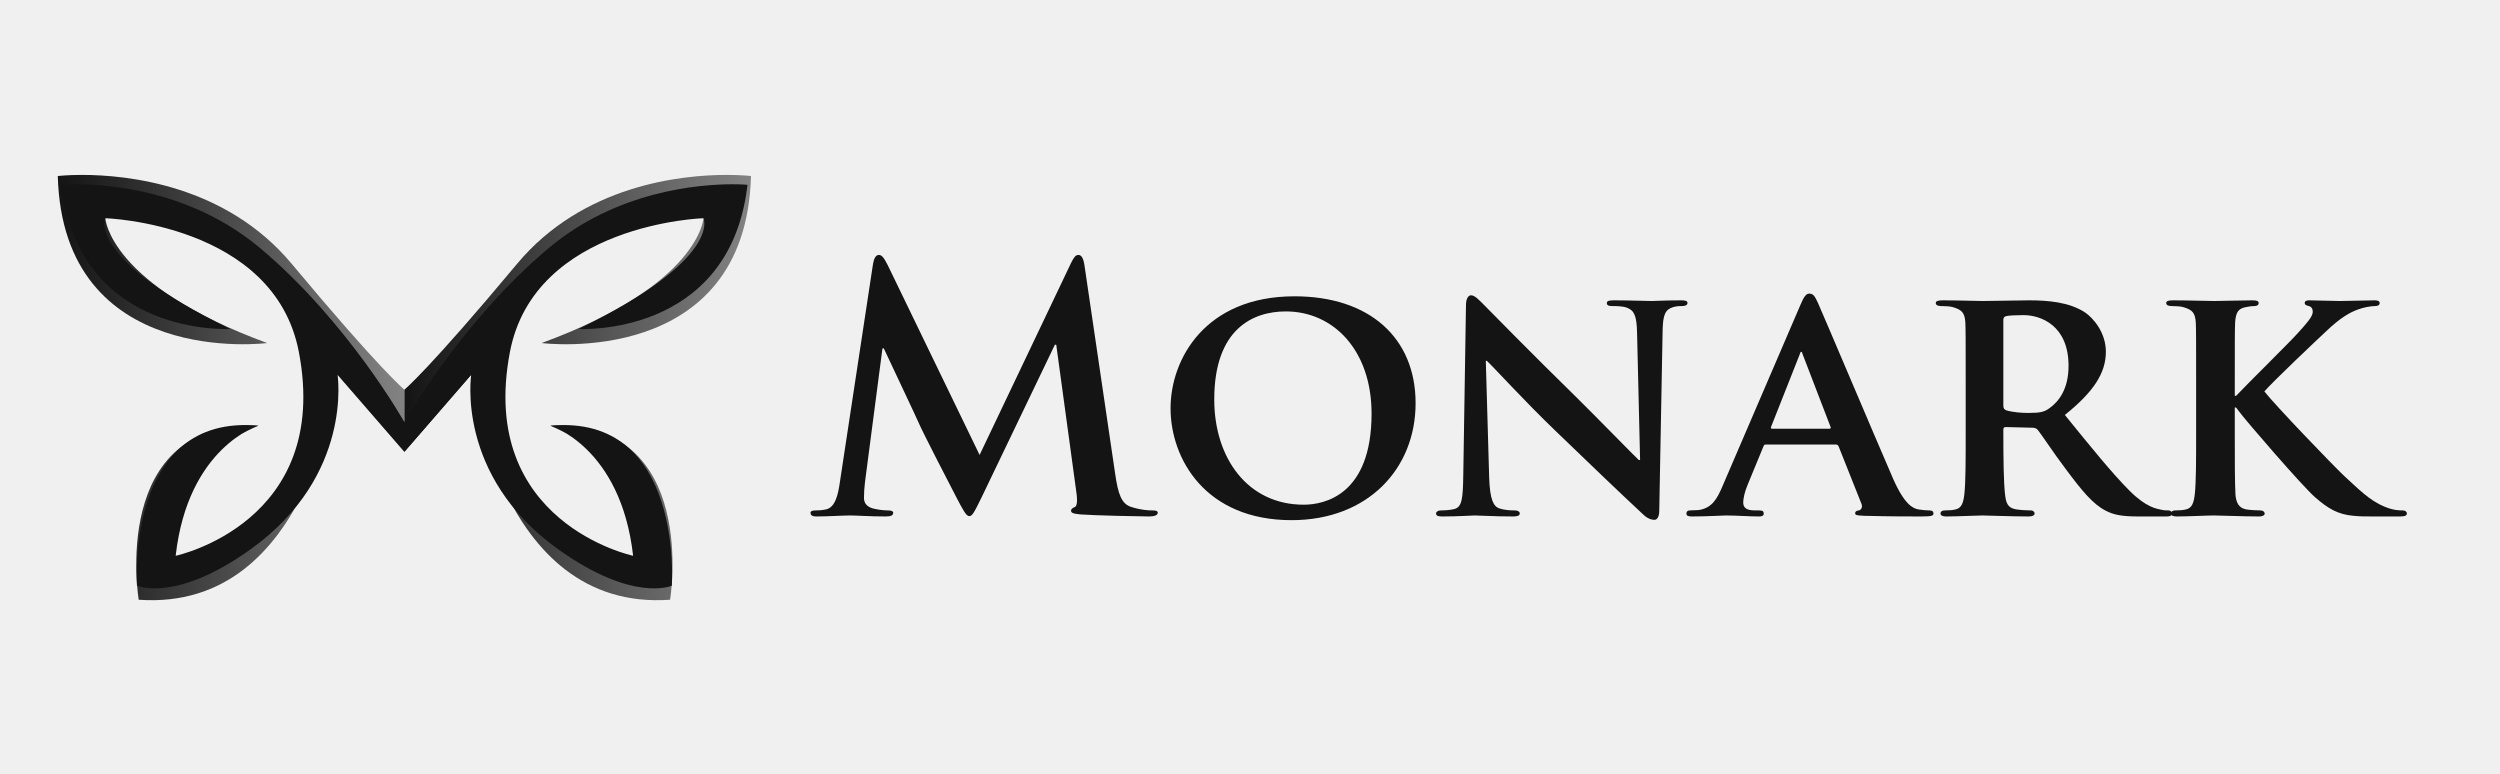
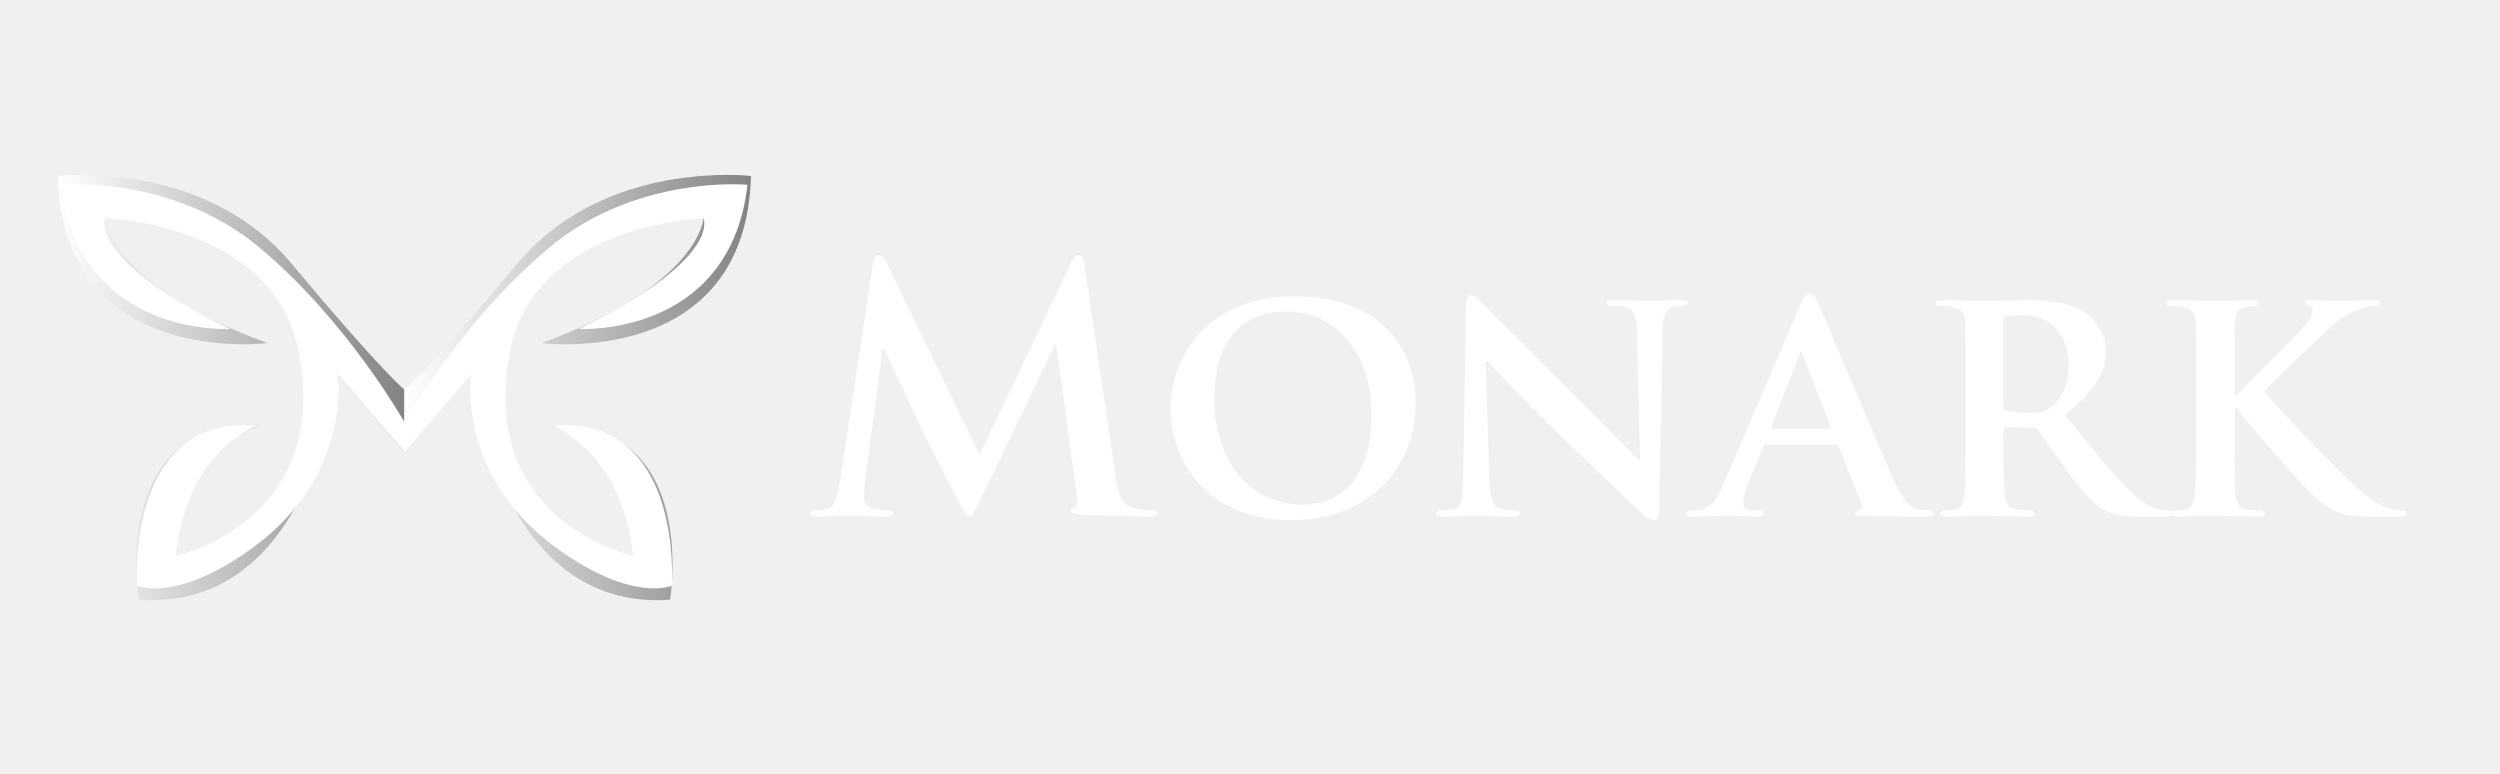
<svg xmlns="http://www.w3.org/2000/svg" width="714" height="221" viewBox="0 0 714 221" fill="none">
-   <path d="M16.503 50.267C18.01 105.505 76.3 97.972 76.3 97.972C31.075 81.401 30.071 62.319 30.071 62.319L42.633 58.302L77.305 78.388L88.359 102.994L86.35 133.625L73.835 148.69L56.702 159.235L48.663 162.248L47.155 156.222L53.185 131.114L73.787 121.573C31.075 120.067 39.618 171.287 39.618 171.287C89.364 174.802 96.399 107.011 96.399 107.011L115.494 129.032V111.3C115.494 111.3 108.459 105.505 83.335 75.375C64.491 52.778 36.32 49.954 23.413 49.954C19.11 49.954 16.503 50.267 16.503 50.267Z" fill="url(#paint0_linear_5_2720)" />
-   <path d="M147.654 75.375C122.53 105.505 115.495 111.3 115.495 111.3V129.033L134.59 107.011C134.59 107.011 141.625 174.802 191.371 171.287C191.371 171.287 199.914 120.067 157.202 121.574L177.804 131.115L183.834 156.222L182.326 162.248L174.286 159.235L157.154 148.69L144.639 133.625L142.63 102.994L153.684 78.388L188.356 58.302L200.919 62.319C200.919 62.319 199.914 81.401 154.689 97.972C154.689 97.972 212.979 105.505 214.486 50.268C214.486 50.268 211.879 49.954 207.576 49.954C194.669 49.954 166.498 52.778 147.654 75.375Z" fill="url(#paint1_linear_5_2720)" />
-   <path d="M156.699 70.856C131.575 91.947 115.495 120.569 115.495 120.569C115.495 120.569 99.415 91.947 74.29 70.856C49.166 49.765 17.509 52.778 17.509 52.778C17.547 53.116 17.589 53.45 17.632 53.782C23.198 96.427 65.748 93.955 65.748 93.955C24.544 73.869 30.071 62.319 30.071 62.319C30.071 62.319 78.31 63.826 85.345 100.483C94.714 149.304 50.171 158.733 50.171 158.733C53.688 127.599 73.788 121.573 73.788 121.573C35.598 118.059 39.116 167.27 39.116 167.27C39.116 167.27 50.171 172.291 71.778 156.724C100.958 135.702 96.4 107.011 96.4 107.011L115.495 129.032L134.589 107.011C134.589 107.011 130.031 135.702 159.211 156.724C180.819 172.291 191.874 167.27 191.874 167.27C191.874 167.27 195.391 118.059 157.202 121.573C157.202 121.573 177.301 127.599 180.819 158.733C180.819 158.733 136.275 149.304 145.644 100.483C152.679 63.826 200.919 62.319 200.919 62.319C200.919 62.319 206.446 73.869 165.241 93.955C165.241 93.955 207.791 96.427 213.358 53.782C213.401 53.45 213.442 53.116 213.481 52.778C213.481 52.778 211.916 52.629 209.21 52.629C199.735 52.629 176.242 54.451 156.699 70.856Z" fill="#141414" />
-   <path d="M239.838 137.902L249.342 75.311C249.63 73.678 250.206 72.814 250.974 72.814C251.742 72.814 252.318 73.294 253.566 75.79L279.774 129.934L305.886 75.118C306.654 73.582 307.134 72.814 307.998 72.814C308.862 72.814 309.438 73.775 309.726 75.79L318.462 135.118C319.326 141.166 320.286 143.95 323.166 144.814C325.95 145.678 327.87 145.774 329.118 145.774C329.982 145.774 330.654 145.87 330.654 146.446C330.654 147.214 329.502 147.502 328.158 147.502C325.758 147.502 312.51 147.214 308.67 146.926C306.462 146.734 305.886 146.446 305.886 145.87C305.886 145.39 306.27 145.102 306.942 144.814C307.518 144.622 307.806 143.374 307.422 140.686L301.662 98.447H301.278L280.35 142.03C278.142 146.542 277.662 147.406 276.798 147.406C275.934 147.406 274.974 145.486 273.438 142.606C271.134 138.19 263.55 123.502 262.398 120.814C261.534 118.798 255.774 106.702 252.414 99.502H252.03L247.038 137.71C246.846 139.438 246.75 140.686 246.75 142.222C246.75 144.046 247.998 144.91 249.63 145.294C251.358 145.678 252.702 145.774 253.662 145.774C254.43 145.774 255.102 145.966 255.102 146.446C255.102 147.31 254.238 147.502 252.798 147.502C248.766 147.502 244.446 147.214 242.718 147.214C240.894 147.214 236.286 147.502 233.214 147.502C232.254 147.502 231.486 147.31 231.486 146.446C231.486 145.966 232.062 145.774 233.022 145.774C233.79 145.774 234.462 145.774 235.902 145.486C238.59 144.91 239.358 141.166 239.838 137.902Z" fill="#141414" />
-   <path d="M368.871 148.558C344.295 148.558 334.311 131.086 334.311 116.59C334.311 102.67 344.103 84.623 369.735 84.623C391.047 84.623 404.295 96.43 404.295 115.15C404.295 133.87 390.663 148.558 368.871 148.558ZM372.327 144.142C378.279 144.142 391.719 141.358 391.719 118.126C391.719 100.078 380.871 88.942 367.239 88.942C357.831 88.942 346.791 93.934 346.791 114.094C346.791 130.894 356.391 144.142 372.327 144.142Z" fill="#141414" />
-   <path d="M424.347 103.054L425.307 136.366C425.499 142.702 426.555 144.622 428.187 145.198C429.627 145.678 431.259 145.774 432.603 145.774C433.563 145.774 434.043 146.158 434.043 146.638C434.043 147.31 433.275 147.502 432.123 147.502C426.651 147.502 422.715 147.214 421.179 147.214C420.411 147.214 416.379 147.502 412.059 147.502C410.907 147.502 410.139 147.406 410.139 146.638C410.139 146.158 410.715 145.774 411.483 145.774C412.635 145.774 414.171 145.678 415.323 145.39C417.531 144.814 417.819 142.606 417.915 135.502L418.683 87.118C418.683 85.487 419.259 84.335 420.123 84.335C421.179 84.335 422.331 85.582 423.771 87.022C424.827 88.079 437.499 101.038 449.787 113.038C455.547 118.702 466.779 130.222 468.027 131.374H468.411L467.547 95.087C467.451 90.094 466.683 88.654 464.667 87.886C463.419 87.406 461.403 87.406 460.251 87.406C459.195 87.406 458.907 87.022 458.907 86.543C458.907 85.871 459.771 85.775 461.019 85.775C465.435 85.775 469.947 85.966 471.771 85.966C472.731 85.966 475.899 85.775 480.027 85.775C481.179 85.775 481.947 85.871 481.947 86.543C481.947 87.022 481.467 87.406 480.507 87.406C479.643 87.406 478.971 87.406 477.915 87.695C475.611 88.367 474.939 89.806 474.843 94.415L473.883 145.87C473.883 147.694 473.211 148.462 472.539 148.462C471.099 148.462 469.947 147.598 469.083 146.734C463.803 141.838 453.243 131.758 444.411 123.214C435.195 114.382 426.267 104.494 424.635 103.054H424.347Z" fill="#141414" />
-   <path d="M524.265 126.958H504.393C503.913 126.958 503.817 127.054 503.625 127.534L499.113 138.478C498.249 140.494 497.865 142.51 497.865 143.47C497.865 144.91 498.633 145.774 501.225 145.774H502.473C503.529 145.774 503.721 146.158 503.721 146.638C503.721 147.31 503.241 147.502 502.377 147.502C499.593 147.502 495.657 147.214 492.969 147.214C492.105 147.214 487.593 147.502 483.177 147.502C482.121 147.502 481.641 147.31 481.641 146.638C481.641 146.158 481.929 145.774 482.601 145.774C483.369 145.774 484.329 145.678 485.097 145.678C488.937 145.102 490.377 142.606 492.105 138.478L514.185 87.118C515.145 84.814 515.817 83.855 516.681 83.855C517.929 83.855 518.313 84.623 519.177 86.447C521.193 90.959 535.305 124.366 540.681 136.75C543.945 144.142 546.345 145.198 547.881 145.486C549.129 145.678 550.089 145.774 551.049 145.774C551.817 145.774 552.201 146.062 552.201 146.638C552.201 147.31 551.721 147.502 548.553 147.502C545.577 147.502 539.433 147.502 532.329 147.31C530.793 147.214 529.833 147.214 529.833 146.638C529.833 146.158 530.025 145.87 530.889 145.774C531.465 145.678 532.041 144.91 531.657 143.95L525.129 127.534C524.937 127.054 524.649 126.958 524.265 126.958ZM506.121 122.446H522.441C522.825 122.446 522.921 122.254 522.825 121.966L514.857 101.23C514.761 100.942 514.665 100.462 514.473 100.462C514.185 100.462 514.089 100.942 513.993 101.23L505.833 121.87C505.641 122.254 505.833 122.446 506.121 122.446Z" fill="#141414" />
-   <path d="M561.402 123.79V109.39C561.402 97.007 561.402 94.703 561.306 92.111C561.114 89.326 560.346 88.463 557.658 87.695C556.986 87.502 555.546 87.406 554.298 87.406C553.434 87.406 552.858 87.118 552.858 86.543C552.858 85.966 553.53 85.775 554.778 85.775C559.194 85.775 564.57 85.966 566.298 85.966C569.178 85.966 576.858 85.775 579.45 85.775C584.826 85.775 590.97 86.254 595.482 89.231C597.882 90.862 601.434 94.99 601.434 100.462C601.434 106.51 597.978 111.886 589.722 118.51C597.21 127.726 603.162 135.118 608.25 140.206C612.954 144.91 615.93 145.294 617.274 145.582C618.138 145.774 618.618 145.774 619.29 145.774C619.962 145.774 620.346 146.254 620.346 146.638C620.346 147.31 619.77 147.502 618.714 147.502H610.65C605.946 147.502 603.642 147.022 601.434 145.87C597.786 144.046 594.618 140.206 589.914 133.87C586.554 129.454 583.002 123.982 581.946 122.734C581.466 122.254 580.986 122.158 580.41 122.158L572.826 121.966C572.442 121.966 572.154 122.158 572.154 122.638V123.79C572.154 131.374 572.25 137.71 572.634 141.166C572.922 143.566 573.306 145.102 575.898 145.486C577.146 145.678 578.97 145.774 580.026 145.774C580.698 145.774 581.082 146.254 581.082 146.638C581.082 147.214 580.41 147.502 579.354 147.502C574.458 147.502 567.45 147.214 566.202 147.214C564.57 147.214 559.194 147.502 555.834 147.502C554.778 147.502 554.202 147.214 554.202 146.638C554.202 146.254 554.49 145.774 555.546 145.774C556.794 145.774 557.754 145.678 558.522 145.486C560.25 145.102 560.73 143.566 561.018 141.166C561.402 137.71 561.402 131.278 561.402 123.79ZM572.154 91.439V115.726C572.154 116.59 572.346 116.878 572.922 117.166C574.746 117.742 577.242 117.934 579.354 117.934C582.714 117.934 583.866 117.646 585.306 116.59C587.898 114.766 590.778 111.214 590.778 104.494C590.778 92.975 582.906 89.999 577.914 89.999C575.802 89.999 573.786 90.094 572.922 90.287C572.346 90.478 572.154 90.766 572.154 91.439Z" fill="#141414" />
-   <path d="M638.254 109.39V113.038H638.638C641.518 109.966 653.806 97.871 656.302 95.087C658.702 92.398 660.526 90.478 660.526 89.038C660.526 88.174 660.142 87.599 659.374 87.406C658.606 87.215 658.222 87.022 658.222 86.543C658.222 85.966 658.702 85.775 659.566 85.775C661.39 85.775 665.998 85.966 668.302 85.966C670.894 85.966 675.598 85.775 678.19 85.775C679.054 85.775 679.63 85.966 679.63 86.543C679.63 87.118 679.15 87.406 678.382 87.406C677.134 87.406 675.022 87.79 673.486 88.367C670.798 89.326 668.11 91.055 664.558 94.415C661.87 96.91 649.294 108.814 646.702 111.79C649.678 115.63 666.286 132.91 669.55 135.982C673.294 139.342 676.558 142.894 681.07 144.718C683.566 145.774 685.294 145.774 686.254 145.774C686.926 145.774 687.406 146.158 687.406 146.638C687.406 147.214 686.926 147.502 685.39 147.502H677.998C675.502 147.502 673.966 147.502 672.142 147.31C667.63 146.926 664.846 145.198 661.198 142.03C657.55 138.862 641.326 120.046 639.502 117.55L638.638 116.398H638.254V123.79C638.254 131.278 638.254 137.71 638.446 141.262C638.638 143.566 639.406 145.102 641.518 145.486C642.67 145.678 644.59 145.774 645.646 145.774C646.318 145.774 646.798 146.254 646.798 146.638C646.798 147.214 646.126 147.502 645.166 147.502C640.462 147.502 634.414 147.214 632.302 147.214C630.382 147.214 625.006 147.502 621.646 147.502C620.59 147.502 620.014 147.214 620.014 146.638C620.014 146.254 620.302 145.774 621.358 145.774C622.606 145.774 623.566 145.678 624.334 145.486C626.062 145.102 626.542 143.566 626.83 141.166C627.214 137.71 627.214 131.278 627.214 123.79V109.39C627.214 97.007 627.214 94.703 627.118 92.111C626.926 89.326 626.158 88.463 623.47 87.695C622.798 87.502 621.358 87.406 620.11 87.406C619.246 87.406 618.67 87.118 618.67 86.543C618.67 85.966 619.342 85.775 620.59 85.775C625.006 85.775 630.382 85.966 632.398 85.966C634.414 85.966 640.462 85.775 643.246 85.775C644.494 85.775 645.07 85.966 645.07 86.543C645.07 87.118 644.59 87.406 643.918 87.406C643.054 87.406 642.574 87.502 641.518 87.695C639.214 88.079 638.542 89.231 638.35 92.111C638.254 94.703 638.254 97.007 638.254 109.39Z" fill="#141414" />
+   <path d="M16.503 50.267C18.01 105.505 76.3 97.972 76.3 97.972C31.075 81.401 30.071 62.319 30.071 62.319L42.633 58.302L77.305 78.388L88.359 102.994L86.35 133.625L73.835 148.69L56.702 159.235L48.663 162.248L47.155 156.222L53.185 131.114L73.787 121.573C31.075 120.067 39.618 171.287 39.618 171.287C89.364 174.802 96.399 107.011 96.399 107.011L115.494 129.032V111.3C115.494 111.3 108.459 105.505 83.335 75.375C64.491 52.778 36.32 49.954 23.413 49.954C19.11 49.954 16.503 50.267 16.503 50.267Z" fill="url(#paint0_linear_5_3009)" />
+   <path d="M147.654 75.375C122.53 105.505 115.495 111.3 115.495 111.3V129.032L134.59 107.011C134.59 107.011 141.625 174.802 191.371 171.287C191.371 171.287 199.914 120.067 157.202 121.573L177.804 131.114L183.834 156.222L182.326 162.248L174.286 159.235L157.154 148.69L144.639 133.625L142.63 102.994L153.684 78.388L188.356 58.302L200.919 62.319C200.919 62.319 199.914 81.401 154.689 97.972C154.689 97.972 212.979 105.505 214.486 50.267C214.486 50.267 211.879 49.954 207.576 49.954C194.669 49.954 166.498 52.778 147.654 75.375Z" fill="url(#paint1_linear_5_3009)" />
+   <path d="M156.699 70.856C131.575 91.946 115.495 120.569 115.495 120.569C115.495 120.569 99.415 91.946 74.29 70.856C49.166 49.765 17.509 52.778 17.509 52.778C17.547 53.115 17.589 53.45 17.632 53.781C23.198 96.427 65.748 93.955 65.748 93.955C24.544 73.868 30.071 62.319 30.071 62.319C30.071 62.319 78.31 63.825 85.345 100.482C94.714 149.304 50.171 158.732 50.171 158.732C53.688 127.599 73.788 121.573 73.788 121.573C35.598 118.058 39.116 167.269 39.116 167.269C39.116 167.269 50.171 172.291 71.778 156.724C100.958 135.701 96.4 107.01 96.4 107.01L115.495 129.032L134.589 107.01C134.589 107.01 130.031 135.701 159.211 156.724C180.819 172.291 191.874 167.269 191.874 167.269C191.874 167.269 195.391 118.058 157.202 121.573C157.202 121.573 177.301 127.599 180.819 158.732C180.819 158.732 136.275 149.304 145.644 100.482C152.679 63.825 200.919 62.319 200.919 62.319C200.919 62.319 206.446 73.868 165.241 93.955C165.241 93.955 207.791 96.427 213.358 53.781C213.401 53.45 213.442 53.115 213.481 52.778C213.481 52.778 211.916 52.629 209.21 52.629C199.735 52.629 176.242 54.45 156.699 70.856Z" fill="white" />
+   <path d="M239.838 137.902L249.342 75.311C249.63 73.678 250.206 72.814 250.974 72.814C251.742 72.814 252.318 73.294 253.566 75.79L279.774 129.934L305.886 75.118C306.654 73.582 307.134 72.814 307.998 72.814C308.862 72.814 309.438 73.775 309.726 75.79L318.462 135.118C319.326 141.166 320.286 143.95 323.166 144.814C325.95 145.678 327.87 145.774 329.118 145.774C329.982 145.774 330.654 145.87 330.654 146.446C330.654 147.214 329.502 147.502 328.158 147.502C325.758 147.502 312.51 147.214 308.67 146.926C306.462 146.734 305.886 146.446 305.886 145.87C305.886 145.39 306.27 145.102 306.942 144.814C307.518 144.622 307.806 143.374 307.422 140.686L301.662 98.447H301.278L280.35 142.03C278.142 146.542 277.662 147.406 276.798 147.406C275.934 147.406 274.974 145.486 273.438 142.606C271.134 138.19 263.55 123.502 262.398 120.814C261.534 118.798 255.774 106.702 252.414 99.502H252.03L247.038 137.71C246.846 139.438 246.75 140.686 246.75 142.222C246.75 144.046 247.998 144.91 249.63 145.294C251.358 145.678 252.702 145.774 253.662 145.774C254.43 145.774 255.102 145.966 255.102 146.446C255.102 147.31 254.238 147.502 252.798 147.502C248.766 147.502 244.446 147.214 242.718 147.214C240.894 147.214 236.286 147.502 233.214 147.502C232.254 147.502 231.486 147.31 231.486 146.446C231.486 145.966 232.062 145.774 233.022 145.774C233.79 145.774 234.462 145.774 235.902 145.486C238.59 144.91 239.358 141.166 239.838 137.902Z" fill="white" />
+   <path d="M368.871 148.558C344.295 148.558 334.311 131.086 334.311 116.59C334.311 102.67 344.103 84.623 369.735 84.623C391.047 84.623 404.295 96.43 404.295 115.15C404.295 133.87 390.663 148.558 368.871 148.558ZM372.327 144.142C378.279 144.142 391.719 141.358 391.719 118.126C391.719 100.078 380.871 88.942 367.239 88.942C357.831 88.942 346.791 93.934 346.791 114.094C346.791 130.894 356.391 144.142 372.327 144.142Z" fill="white" />
+   <path d="M424.347 103.054L425.307 136.366C425.499 142.702 426.555 144.622 428.187 145.198C429.627 145.678 431.259 145.774 432.603 145.774C433.563 145.774 434.043 146.158 434.043 146.638C434.043 147.31 433.275 147.502 432.123 147.502C426.651 147.502 422.715 147.214 421.179 147.214C420.411 147.214 416.379 147.502 412.059 147.502C410.907 147.502 410.139 147.406 410.139 146.638C410.139 146.158 410.715 145.774 411.483 145.774C412.635 145.774 414.171 145.678 415.323 145.39C417.531 144.814 417.819 142.606 417.915 135.502L418.683 87.118C418.683 85.487 419.259 84.335 420.123 84.335C421.179 84.335 422.331 85.582 423.771 87.022C424.827 88.079 437.499 101.038 449.787 113.038C455.547 118.702 466.779 130.222 468.027 131.374H468.411L467.547 95.087C467.451 90.094 466.683 88.654 464.667 87.886C463.419 87.406 461.403 87.406 460.251 87.406C459.195 87.406 458.907 87.022 458.907 86.543C458.907 85.871 459.771 85.775 461.019 85.775C465.435 85.775 469.947 85.966 471.771 85.966C472.731 85.966 475.899 85.775 480.027 85.775C481.179 85.775 481.947 85.871 481.947 86.543C481.947 87.022 481.467 87.406 480.507 87.406C479.643 87.406 478.971 87.406 477.915 87.695C475.611 88.367 474.939 89.806 474.843 94.415L473.883 145.87C473.883 147.694 473.211 148.462 472.539 148.462C471.099 148.462 469.947 147.598 469.083 146.734C463.803 141.838 453.243 131.758 444.411 123.214C435.195 114.382 426.267 104.494 424.635 103.054H424.347Z" fill="white" />
+   <path d="M524.265 126.958H504.393C503.913 126.958 503.817 127.054 503.625 127.534L499.113 138.478C498.249 140.494 497.865 142.51 497.865 143.47C497.865 144.91 498.633 145.774 501.225 145.774H502.473C503.529 145.774 503.721 146.158 503.721 146.638C503.721 147.31 503.241 147.502 502.377 147.502C499.593 147.502 495.657 147.214 492.969 147.214C492.105 147.214 487.593 147.502 483.177 147.502C482.121 147.502 481.641 147.31 481.641 146.638C481.641 146.158 481.929 145.774 482.601 145.774C483.369 145.774 484.329 145.678 485.097 145.678C488.937 145.102 490.377 142.606 492.105 138.478L514.185 87.118C515.145 84.814 515.817 83.855 516.681 83.855C517.929 83.855 518.313 84.623 519.177 86.447C521.193 90.959 535.305 124.366 540.681 136.75C543.945 144.142 546.345 145.198 547.881 145.486C549.129 145.678 550.089 145.774 551.049 145.774C551.817 145.774 552.201 146.062 552.201 146.638C552.201 147.31 551.721 147.502 548.553 147.502C545.577 147.502 539.433 147.502 532.329 147.31C530.793 147.214 529.833 147.214 529.833 146.638C529.833 146.158 530.025 145.87 530.889 145.774C531.465 145.678 532.041 144.91 531.657 143.95L525.129 127.534C524.937 127.054 524.649 126.958 524.265 126.958ZM506.121 122.446H522.441C522.825 122.446 522.921 122.254 522.825 121.966L514.857 101.23C514.761 100.942 514.665 100.462 514.473 100.462C514.185 100.462 514.089 100.942 513.993 101.23L505.833 121.87C505.641 122.254 505.833 122.446 506.121 122.446Z" fill="white" />
+   <path d="M561.402 123.79V109.39C561.402 97.007 561.402 94.703 561.306 92.111C561.114 89.326 560.346 88.463 557.658 87.695C556.986 87.502 555.546 87.406 554.298 87.406C553.434 87.406 552.858 87.118 552.858 86.543C552.858 85.966 553.53 85.775 554.778 85.775C559.194 85.775 564.57 85.966 566.298 85.966C569.178 85.966 576.858 85.775 579.45 85.775C584.826 85.775 590.97 86.254 595.482 89.231C597.882 90.862 601.434 94.99 601.434 100.462C601.434 106.51 597.978 111.886 589.722 118.51C597.21 127.726 603.162 135.118 608.25 140.206C612.954 144.91 615.93 145.294 617.274 145.582C618.138 145.774 618.618 145.774 619.29 145.774C619.962 145.774 620.346 146.254 620.346 146.638C620.346 147.31 619.77 147.502 618.714 147.502H610.65C605.946 147.502 603.642 147.022 601.434 145.87C597.786 144.046 594.618 140.206 589.914 133.87C586.554 129.454 583.002 123.982 581.946 122.734C581.466 122.254 580.986 122.158 580.41 122.158L572.826 121.966C572.442 121.966 572.154 122.158 572.154 122.638V123.79C572.154 131.374 572.25 137.71 572.634 141.166C572.922 143.566 573.306 145.102 575.898 145.486C577.146 145.678 578.97 145.774 580.026 145.774C580.698 145.774 581.082 146.254 581.082 146.638C581.082 147.214 580.41 147.502 579.354 147.502C574.458 147.502 567.45 147.214 566.202 147.214C564.57 147.214 559.194 147.502 555.834 147.502C554.778 147.502 554.202 147.214 554.202 146.638C554.202 146.254 554.49 145.774 555.546 145.774C556.794 145.774 557.754 145.678 558.522 145.486C560.25 145.102 560.73 143.566 561.018 141.166C561.402 137.71 561.402 131.278 561.402 123.79ZM572.154 91.439V115.726C572.154 116.59 572.346 116.878 572.922 117.166C574.746 117.742 577.242 117.934 579.354 117.934C582.714 117.934 583.866 117.646 585.306 116.59C587.898 114.766 590.778 111.214 590.778 104.494C590.778 92.975 582.906 89.999 577.914 89.999C575.802 89.999 573.786 90.094 572.922 90.287C572.346 90.478 572.154 90.766 572.154 91.439Z" fill="white" />
+   <path d="M638.254 109.39V113.038H638.638C641.518 109.966 653.806 97.871 656.302 95.087C658.702 92.398 660.526 90.478 660.526 89.038C660.526 88.174 660.142 87.599 659.374 87.406C658.606 87.215 658.222 87.022 658.222 86.543C658.222 85.966 658.702 85.775 659.566 85.775C661.39 85.775 665.998 85.966 668.302 85.966C670.894 85.966 675.598 85.775 678.19 85.775C679.054 85.775 679.63 85.966 679.63 86.543C679.63 87.118 679.15 87.406 678.382 87.406C677.134 87.406 675.022 87.79 673.486 88.367C670.798 89.326 668.11 91.055 664.558 94.415C661.87 96.91 649.294 108.814 646.702 111.79C649.678 115.63 666.286 132.91 669.55 135.982C673.294 139.342 676.558 142.894 681.07 144.718C683.566 145.774 685.294 145.774 686.254 145.774C686.926 145.774 687.406 146.158 687.406 146.638C687.406 147.214 686.926 147.502 685.39 147.502H677.998C675.502 147.502 673.966 147.502 672.142 147.31C667.63 146.926 664.846 145.198 661.198 142.03C657.55 138.862 641.326 120.046 639.502 117.55L638.638 116.398H638.254V123.79C638.254 131.278 638.254 137.71 638.446 141.262C638.638 143.566 639.406 145.102 641.518 145.486C642.67 145.678 644.59 145.774 645.646 145.774C646.318 145.774 646.798 146.254 646.798 146.638C646.798 147.214 646.126 147.502 645.166 147.502C640.462 147.502 634.414 147.214 632.302 147.214C630.382 147.214 625.006 147.502 621.646 147.502C620.59 147.502 620.014 147.214 620.014 146.638C620.014 146.254 620.302 145.774 621.358 145.774C622.606 145.774 623.566 145.678 624.334 145.486C626.062 145.102 626.542 143.566 626.83 141.166C627.214 137.71 627.214 131.278 627.214 123.79V109.39C627.214 97.007 627.214 94.703 627.118 92.111C626.926 89.326 626.158 88.463 623.47 87.695C622.798 87.502 621.358 87.406 620.11 87.406C619.246 87.406 618.67 87.118 618.67 86.543C618.67 85.966 619.342 85.775 620.59 85.775C625.006 85.775 630.382 85.966 632.398 85.966C634.414 85.966 640.462 85.775 643.246 85.775C644.494 85.775 645.07 85.966 645.07 86.543C645.07 87.118 644.59 87.406 643.918 87.406C643.054 87.406 642.574 87.502 641.518 87.695C639.214 88.079 638.542 89.231 638.35 92.111C638.254 94.703 638.254 97.007 638.254 109.39Z" fill="white" />
  <defs>
-     <linearGradient id="paint0_linear_5_2720" x1="16.503" y1="110.686" x2="115.494" y2="110.686" gradientUnits="userSpaceOnUse">
-       <stop stop-color="#141414" />
+     <linearGradient id="paint0_linear_5_3009" x1="16.503" y1="110.686" x2="115.494" y2="110.686" gradientUnits="userSpaceOnUse">
+       <stop stop-color="white" />
      <stop offset="1" stop-color="#838383" />
    </linearGradient>
-     <linearGradient id="paint1_linear_5_2720" x1="115.495" y1="110.687" x2="214.486" y2="110.687" gradientUnits="userSpaceOnUse">
-       <stop stop-color="#141414" />
+     <linearGradient id="paint1_linear_5_3009" x1="115.495" y1="110.686" x2="214.486" y2="110.686" gradientUnits="userSpaceOnUse">
+       <stop stop-color="white" />
      <stop offset="1" stop-color="#838383" />
    </linearGradient>
  </defs>
</svg>
